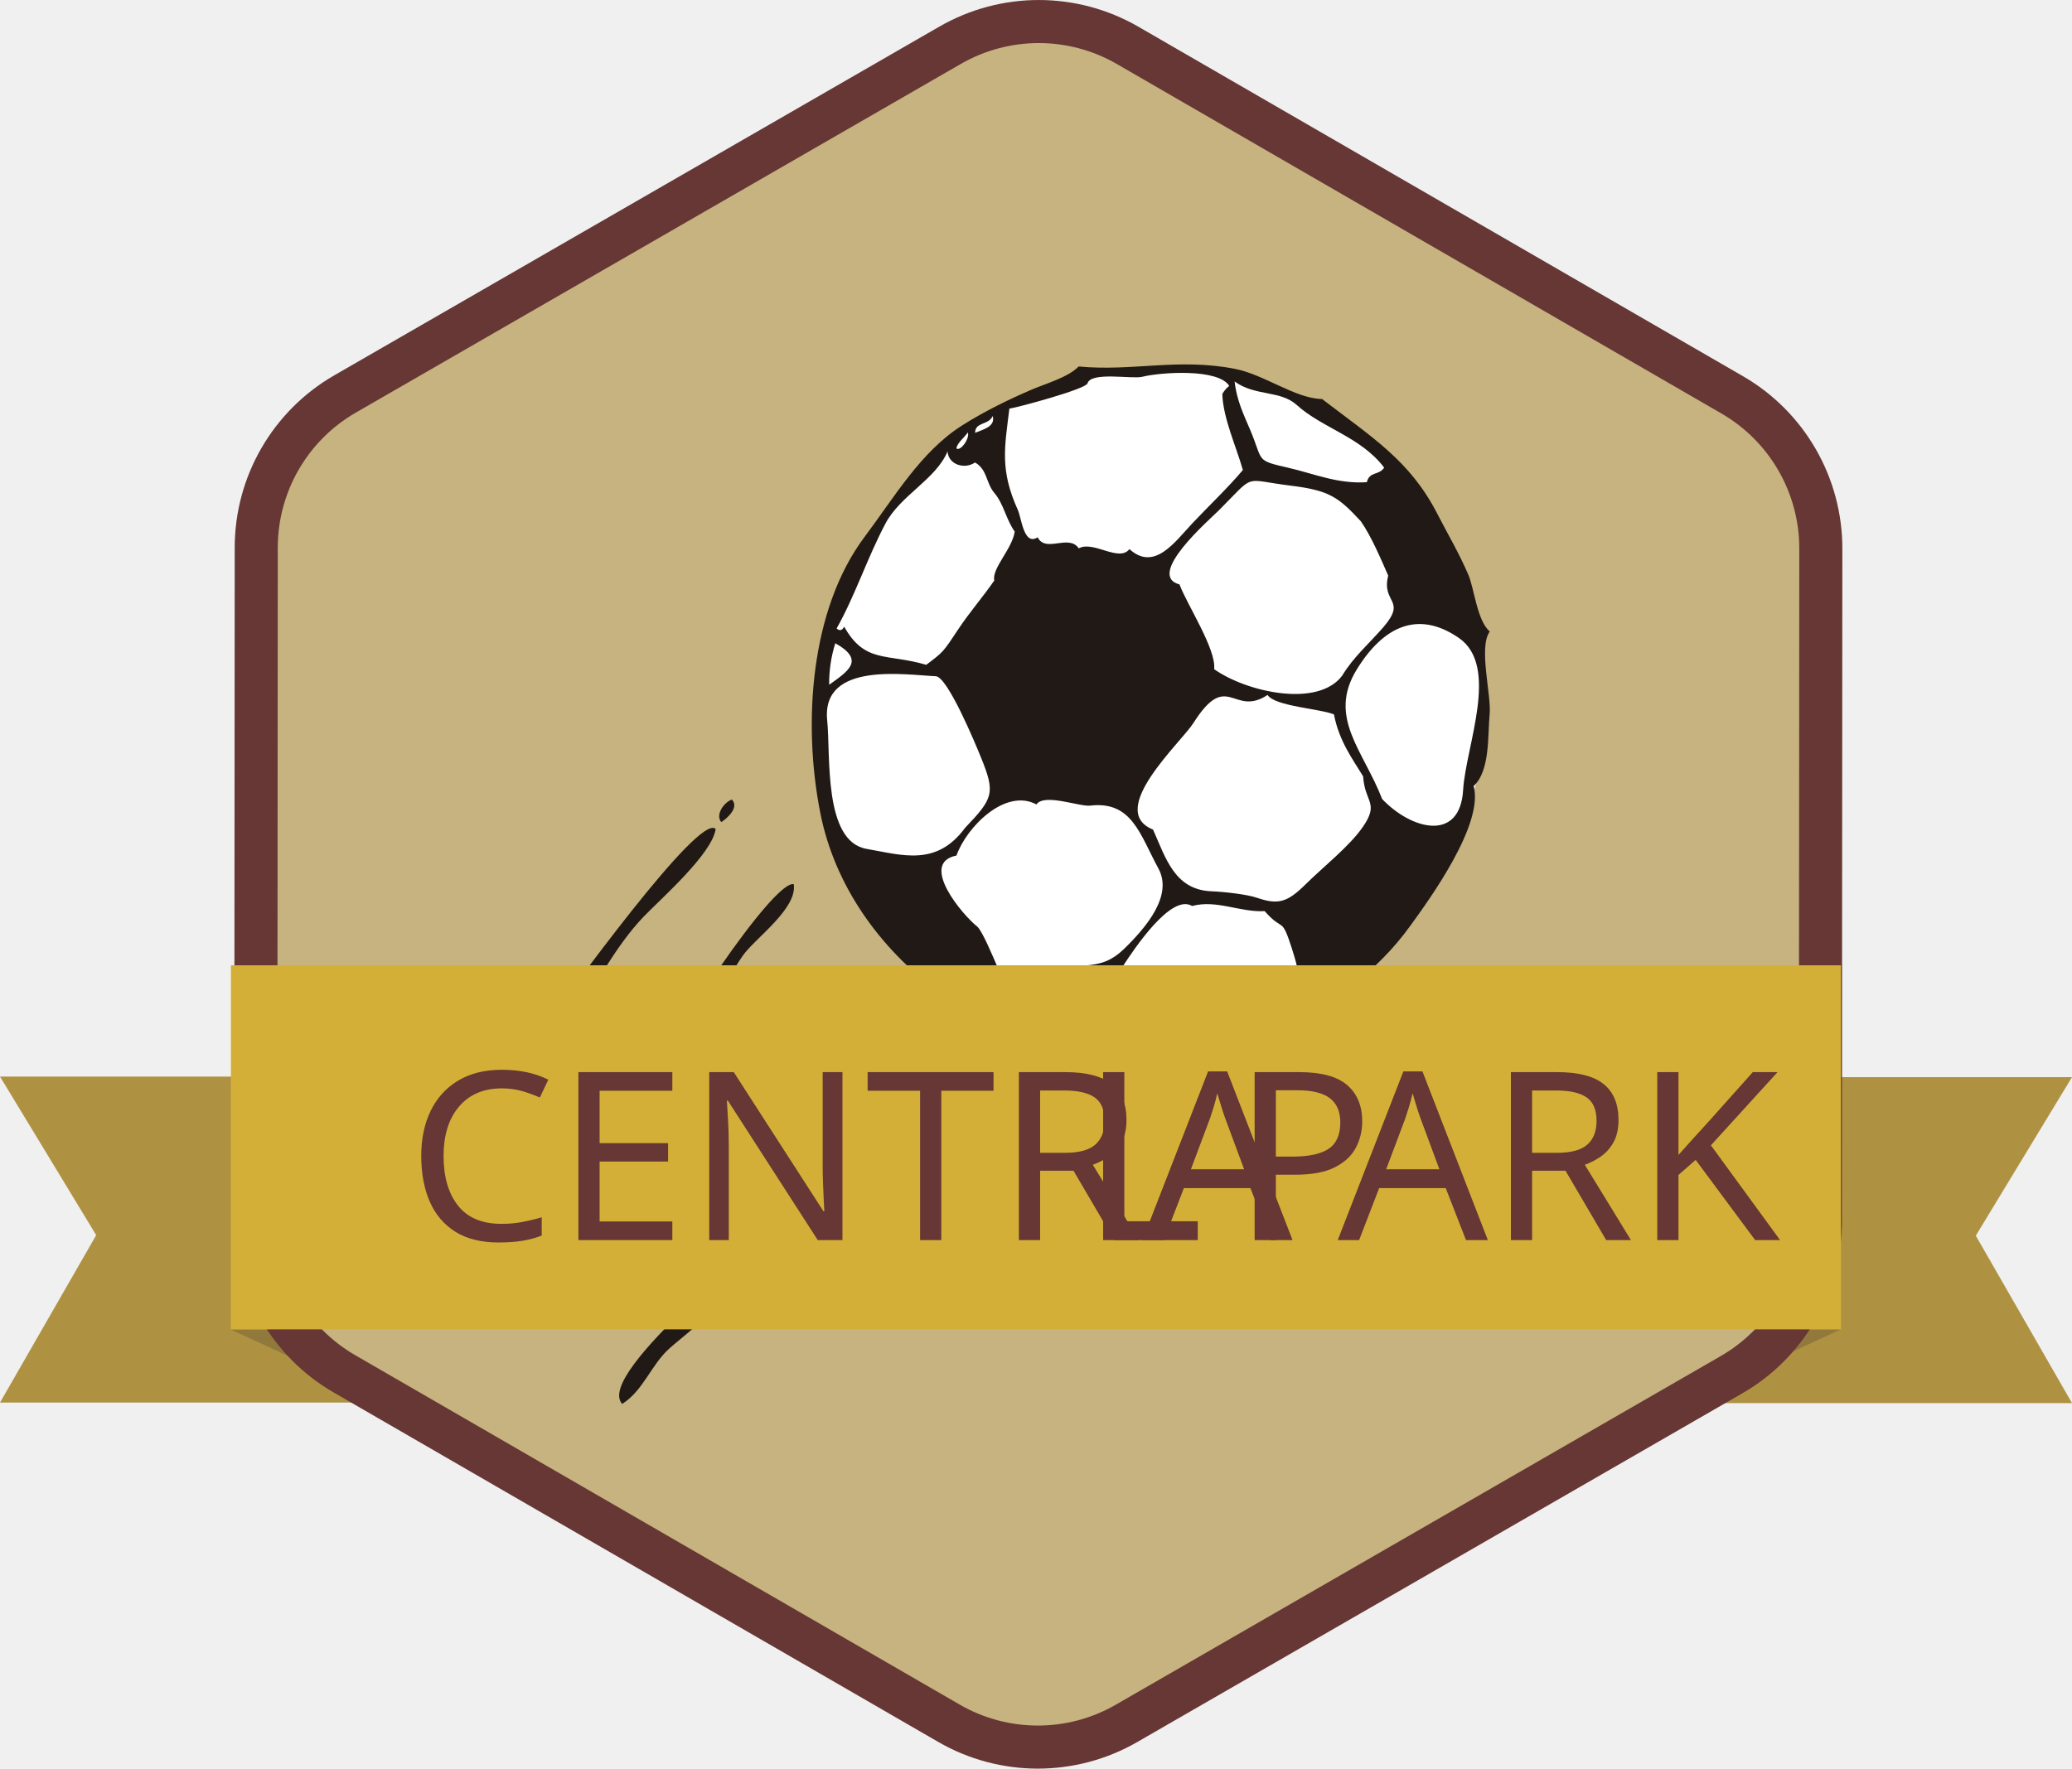
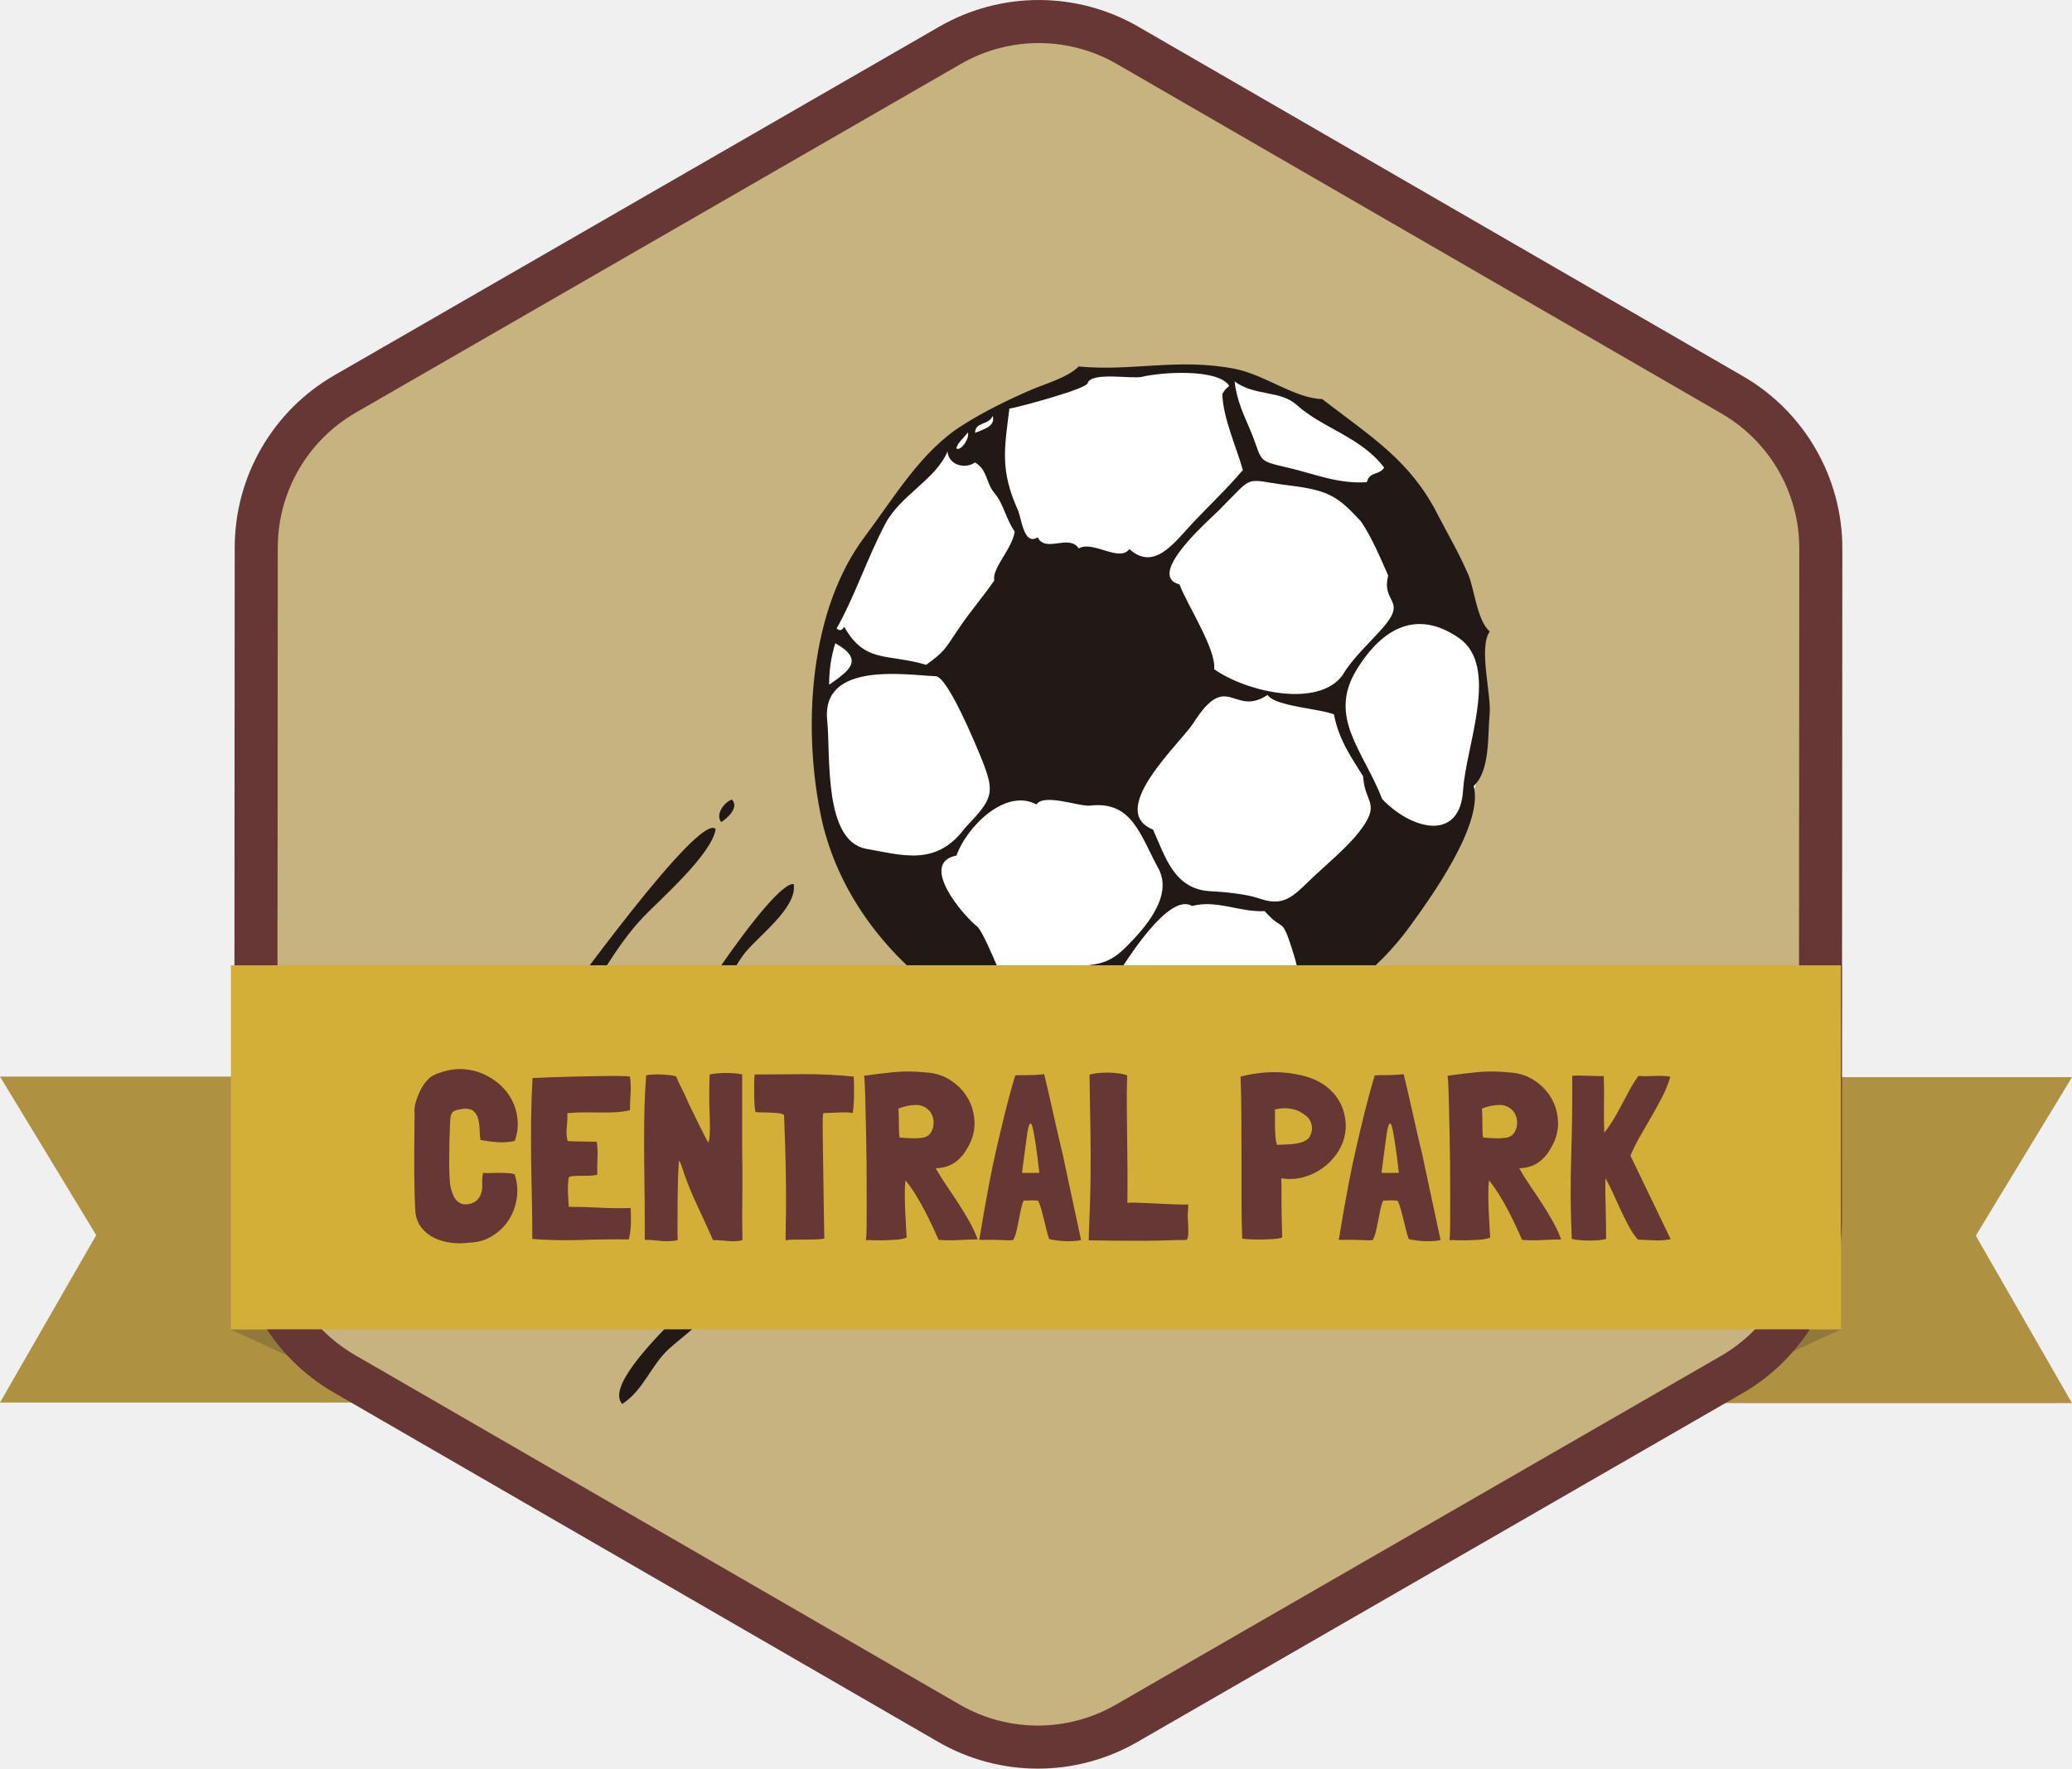
<svg xmlns="http://www.w3.org/2000/svg" id="Layer_2" data-name="Layer 2" viewBox="0 0 547.98 467.88">
  <defs>
    <style>
      .cls-1 {
        fill: #d4af37;
      }

-       .cls-1, .cls-2, .cls-3, .cls-4, .cls-5, .cls-6 {
+       .cls-1, .cls-2, .cls-3, .cls-4, .cls-5, .cls-6, .cls-7 {
        stroke-width: 0px;
-       }
- 
-       .cls-7 {
-         fill: #663734;
-         font-family: LondrinaSolid-Regular, 'Londrina Solid';
-         font-size: 62.23px;
      }

      .cls-2 {
        fill: #91793c;
      }

      .cls-3 {
        fill: #fff;
      }

      .cls-3, .cls-4 {
        fill-rule: evenodd;
      }

      .cls-4 {
        fill: #211915;
      }

-       .cls-8 {
-         letter-spacing: -.02em;
+       .cls-5 {
+         fill: #663734;
      }

-       .cls-5 {
+       .cls-6 {
        fill: #c6b37f;
      }

-       .cls-9 {
+       .cls-8 {
        fill: none;
        stroke: #663734;
        stroke-miterlimit: 10;
        stroke-width: 11.39px;
      }

-       .cls-6 {
+       .cls-7 {
        fill: #af9241;
-       }
- 
-       .cls-10 {
-         letter-spacing: -.05em;
      }
    </style>
  </defs>
-   <g id="Layer_1-2" data-name="Layer 1">
+   <g id="Layer_1_Outlined_Text" data-name="Layer 1 Outlined Text">
    <g id="CentralPark_Badge_-_Gold" data-name="CentralPark Badge - Gold">
-       <polygon class="cls-6" points="103.1 371.03 0 371.03 25.44 326.75 0 284.8 103.1 284.8 103.1 371.03" />
+       <polygon class="cls-7" points="103.1 371.03 0 371.03 25.44 326.75 0 284.8 103.1 284.8 103.1 371.03" />
      <polygon class="cls-2" points="103.02 371.15 103.02 351.73 61.07 351.73 103.02 371.15" />
-       <polygon class="cls-6" points="444.88 371.18 547.98 371.18 522.54 326.89 547.98 284.95 444.88 284.95 444.88 371.18" />
+       <polygon class="cls-7" points="444.88 371.18 547.98 371.18 522.54 326.89 547.98 284.95 444.88 284.95 444.88 371.18" />
      <polygon class="cls-2" points="444.91 371.1 444.91 351.67 486.87 351.67 444.91 371.1" />
-       <path class="cls-5" d="m250.86,456.96l-160.67-92.91c-14.59-8.44-23.57-24.01-23.56-40.86l.12-178.79c.01-16.85,9.01-32.42,23.61-40.83L251.17,10.88c14.6-8.42,32.58-8.4,47.17.03l160.67,92.9c14.59,8.44,23.57,24.01,23.56,40.86l-.13,178.79c-.01,16.85-9.01,32.42-23.61,40.83l-160.79,92.69c-14.6,8.42-32.58,8.4-47.17-.03Z" />
-       <path class="cls-9" d="m250.98,455.88l-159.89-92.45c-14.52-8.39-23.45-23.9-23.44-40.67l.12-177.92c.01-16.77,8.97-32.26,23.5-40.63L251.28,11.97c14.53-8.37,32.42-8.36,46.94.03l159.89,92.45c14.52,8.39,23.45,23.9,23.44,40.67l-.12,177.92c-.01,16.77-8.97,32.26-23.5,40.63l-160.01,92.24c-14.53,8.37-32.42,8.36-46.94-.03Z" />
+       <path class="cls-6" d="m250.86,456.96l-160.67-92.91c-14.59-8.44-23.57-24.01-23.56-40.86l.12-178.79c.01-16.85,9.01-32.42,23.61-40.83L251.17,10.88c14.6-8.42,32.58-8.4,47.17.03l160.67,92.9c14.59,8.44,23.57,24.01,23.56,40.86l-.13,178.79c-.01,16.85-9.01,32.42-23.61,40.83l-160.79,92.69c-14.6,8.42-32.58,8.4-47.17-.03Z" />
+       <path class="cls-8" d="m250.98,455.88l-159.89-92.45c-14.52-8.39-23.45-23.9-23.44-40.67l.12-177.92c.01-16.77,8.97-32.26,23.5-40.63L251.28,11.97c14.53-8.37,32.42-8.36,46.94.03l159.89,92.45c14.52,8.39,23.45,23.9,23.44,40.67l-.12,177.92c-.01,16.77-8.97,32.26-23.5,40.63l-160.01,92.24c-14.53,8.37-32.42,8.36-46.94-.03Z" />
      <g>
        <path class="cls-3" d="m392.93,188.08c0,46.91-46.33,89.94-95.21,89.94s-80.85-43.04-80.85-89.94,42.17-91.09,91.05-91.09,85.01,44.19,85.01,91.09Z" />
        <path class="cls-4" d="m209.04,319.68c-4.5,7.02-51.99,43.48-44.49,51.72,5.61-3.57,7.61-10.27,12.42-14.62,3.28-2.98,9.37-7.23,11.35-11.07,3.83-7.46,14.28-10.24,18.09-18.41,7.7-2.5,20.02-14.2,24.59-20.09,2.95-3.8,19.3-10.13,18.82-15.69-6.52-2.78-16.96,13.48-23.81,13.94-1.37,4.2-13.28,12.53-16.97,14.22Zm47.14-33.49c-.95,1.2-7.84,3.11-4.42,5.5,1.54-1.56,6.26-2.06,4.42-5.5Zm-77.03,49.51c2.01-1.46,3.1-3.63,1.06-4.49-1.28,1.42-2.7,2.82-1.06,4.49Zm4.6-3.85c1.59-1.28,2.29-2.64,1.34-4.14-1.53.19-3.53,2.59-1.34,4.14Zm4.1-52.02c2.24-3.37,15.58-17.09,13.05-21.52-7.39,6.08-22.9,26.45-24.4,35.49,2.17,2.64,10.36-12.47,11.35-13.97Zm-16.74,8.25c1.75-1.04,2.25-2.2,1.94-3.43-1.62-1.02-4,2.11-1.94,3.43Zm3.28-7.56c-1.15.98-1.13,1.96.07,2.95,1.53-.69,1.51-1.67-.07-2.95Zm35.53-46.62c-5.47-1.22-34.96,43.71-33.17,45.85,7.31-3.71,14.82-20.02,19.71-26.96,3.22-4.58,14.47-12.4,13.46-18.89Zm-59.24,36.95c6.26-9.06,11.9-20.39,19.53-28.34,4.57-4.75,18.14-16.63,19.06-23.2-4.34-4.57-39.83,44.99-44.3,50.83-4.08,5.33-36.63,37.09-31.74,42.46,14.4-17.39,24.44-22.93,37.44-41.76Zm42.88-59.34c-2.17.78-4.41,4.07-2.81,5.97,1.52-.95,4.83-3.85,2.81-5.97Zm107.21,68.19c26.11-1.05,54.85-10.93,72.05-34.57,5.46-7.5,19.62-27.07,16.92-37.19,4.43-4.1,3.67-13.56,4.22-18.94.52-5.13-3.01-17.71.03-21.93-3.42-3.03-4.06-11.38-5.71-15.15-2.62-6.01-5.38-10.6-8.17-16.03-7.22-14.05-17.2-20.15-30.46-30.33-7.13-.13-15.22-6.48-23.19-8.01-15-2.89-26.92.76-41.19-.6-2.72,2.83-8.63,4.51-12.28,6.06-6,2.56-12.66,5.8-18.56,9.55-10.9,6.92-17.89,18.96-25.78,29.48-14.36,19.14-16.39,49.27-11.72,72.94,7.58,38.64,47.76,66.18,83.82,64.72Zm40.97-28.52c3.15,9.76,2.82,13.27-8.61,16.06-12.8,3.12-23.02,5.96-35.19,5.6.18-7.46-5.33-10.6-1.04-17.14,3.05-4.66,12.83-19.4,18.37-16.03,6.5-1.73,12.7,1.72,19.19,1.36,5.12,5.82,4.31.94,7.29,10.14Zm18.74-32.5c-3.51,5.15-10.54,10.65-15.18,15.25-4.88,4.84-7.31,5.47-12.83,3.58-2.72-.93-8.75-1.6-12.11-1.73-9.79-.39-12.12-9-15.42-16.32-12.47-5.05,7.38-23,10.68-28.19,9.05-14.27,10.51-1.41,19.62-7.43,1.82,3,13.97,3.65,17.55,5.15,1.35,7.08,4.99,11.9,7.72,16.39.42,6.95,4.33,6.9-.03,13.31Zm-38.27-83.53c10.08-10.07,6.17-8.27,19.1-6.68,10.28,1.26,12.66,3.03,18.59,9.43,2.81,4.02,5.42,10.24,7.24,14.38-1.88,7.36,5.09,6.27-1.33,13.69-3.68,4.24-7.89,7.86-10.82,12.73-6.37,8.62-25.28,4.42-33.89-1.68.64-5.21-7.32-17.33-9.15-22.41-9.04-2.41,7.8-17.01,10.26-19.47Zm64.74,73.86c-.83,13.78-13.6,10.57-21.41,2.37-5.01-12.92-14.48-21.6-6.74-34.24,6.96-11.33,16.14-15.88,27.02-8.38,10.88,7.51,1.83,28.59,1.13,40.24Zm-60.44-108.1c5.52,4,12.06,2.25,16.47,6.25,6.7,6.08,16.98,8.44,23.09,16.55-1.43,2.15-3.84.9-4.59,3.85-7.6.53-14.13-2.29-20.61-3.78-9.01-2.07-6.66-1.61-10.24-10.07-1.61-3.8-3.57-7.76-4.11-12.8Zm-63.97,9.09c.78,2.89-2.48,3.57-4.65,4.5.01-3.02,3.61-1.91,4.65-4.5Zm4.42-1.9c2.42-.37,20.23-5.18,20.66-6.69.9-3.16,11.81-1.07,14.45-1.73,4.99-1.24,20.18-2.24,23.02,2.41-.75.59-1.36,1.3-1.82,2.13.15,6.31,3.76,14.14,5.43,20.12-4.09,4.85-8.7,9.16-13.33,14.07-4.68,4.98-10.08,12.83-16.67,6.85-2.76,3.56-9.53-2.33-13.4-.2-2.64-3.87-8.76,1.3-10.87-2.92-3.68,2.36-4.26-5.07-5.24-7.23-4.81-10.64-3.49-16.57-2.24-26.82Zm-11.02,6.23c.67,1.43-1.81,5.12-3,4.32.17-1.51,2.16-2.86,3-4.32Zm-21.75,24.14c3.94-7.43,13.36-11.69,16.4-19.05.28,3.63,4.62,4.77,7.27,2.93,3.3,1.85,2.87,5.44,5.13,8.07,2.43,2.83,3.12,7.08,5.37,10.2-.62,4.54-6.12,9.78-5.4,12.94-3.03,4.41-6.58,8.44-9.53,12.91-4.01,6.06-3.94,6-8.47,9.4-10.47-3.08-16.19-.3-21.7-10.09-.54,1.03-1.21,1.19-2,.48,4.98-8.87,8.07-18.61,12.93-27.79Zm-13.28,31.69c7.99,4.49,3.41,7.38-1.62,10.99-.04-3.75.5-7.41,1.62-10.99Zm-2.14,20.43c-1.62-15.79,21.07-11.99,28.71-11.7,3.14.12,10.55,18.01,11.96,21.49,3.82,9.42,3.31,10.75-4.21,18.63-7.61,10.32-16.63,7.18-26.02,5.56-11.53-1.97-9.5-24.84-10.44-33.98Zm46.89,67.78c1.86.57,10.24,1.01,11.94.25.59-1.16.36-2.16-.71-3.01-2.96,2.31-8.78-.92-13.11.15-1-2.27-3.9-9.32-5.29-10.61-3.8-2.96-15.61-16.83-5.54-18.82,2.71-7.59,12.94-17.93,21.16-13.52,2.04-3.02,11.36.64,14.21.31,11.06-1.29,13.16,7.66,18.05,16.65,3.87,7.13-3.17,15.51-9.15,21.31-6.34,6.12-10.51,2.87-18.19,6.36-.75,6.1,13.5-1.88,13.29,5.1-.11,3.7,5.86,8.92,2.57,11.68-.54-.58-1.15-1.07-1.83-1.47-6.07,1.73-24.65-2.63-28.42-8.07-6.6,2.23-3.43-7.67,1.03-6.3Z" />
      </g>
      <rect class="cls-1" x="61.07" y="255.36" width="425.8" height="96.31" />
-       <text class="cls-7" transform="translate(107.61 328.06)">
-         <tspan x="0" y="0">CENTRA</tspan>
-         <tspan class="cls-8" x="178.1" y="0">L</tspan>
-         <tspan x="205.73" y="0"> </tspan>
-         <tspan class="cls-10" x="218.17" y="0">P</tspan>
-         <tspan x="246.18" y="0">ARK</tspan>
-       </text>
+       <g>
+         <path class="cls-5" d="m119.62,294.33c-.08.08-.16.22-.22.4-.06.19-.12.32-.16.4-.08.12-.16.85-.22,2.18-.06,1.33-.11,2.9-.16,4.73-.04,1.83-.06,3.72-.06,5.69s.06,3.68.19,5.13c.12,1.2.45,2.38.96,3.52.52,1.14,1.38,1.88,2.58,2.21.91.08,1.77-.05,2.58-.4s1.42-.94,1.84-1.77c.46-.95.65-1.96.59-3.02-.06-1.06,0-2.1.22-3.14.58.08,1.23.1,1.96.06.72-.04,1.46-.06,2.21-.06s1.48.02,2.21.06c.73.04,1.38.15,1.96.31.71,2.16.89,4.3.56,6.44-.33,2.14-1.06,4.06-2.18,5.76-1.12,1.7-2.58,3.1-4.39,4.2-1.8,1.1-3.85,1.67-6.13,1.71-1.49.21-3.03.22-4.6.03-1.58-.19-3.05-.6-4.42-1.25s-2.52-1.54-3.45-2.71c-.93-1.16-1.48-2.61-1.65-4.36-.08-1.49-.15-3.05-.19-4.67-.04-1.62-.07-3.43-.09-5.45-.02-2.01-.02-4.29,0-6.85.02-2.55.05-5.51.09-8.87-.08-.71-.05-1.42.09-2.15.15-.73.34-1.4.59-2.02.37-1.08.84-2.07,1.4-2.99.56-.91,1.23-1.72,2.02-2.43.46-.33.95-.61,1.49-.84.54-.23,1.1-.42,1.68-.59,1.91-.62,3.8-.87,5.66-.75,1.87.12,3.62.55,5.26,1.28,1.64.73,3.12,1.69,4.45,2.89,1.33,1.2,2.38,2.58,3.17,4.14.79,1.56,1.26,3.25,1.43,5.07.17,1.83-.08,3.69-.75,5.6-1.54.33-3.04.45-4.51.34-1.47-.1-3-.3-4.57-.59-.12-.79-.2-1.68-.22-2.68-.02-1-.13-1.92-.34-2.77-.21-.85-.59-1.54-1.15-2.08-.56-.54-1.44-.79-2.64-.75-.54.08-1.11.19-1.71.31-.6.12-1.07.35-1.4.68Z" />
+         <path class="cls-5" d="m166.79,319.6v.12c.08,1.33.1,2.71.06,4.14-.04,1.43-.23,2.77-.56,4.01-4.23-.04-8.54.01-12.91.16s-8.58.05-12.6-.28c0-3.61-.04-7.19-.12-10.73-.08-3.55-.15-7.08-.19-10.61-.04-3.53-.04-7.05,0-10.58.04-3.53.17-7.07.37-10.64,1.62-.08,3.37-.16,5.26-.22,1.89-.06,3.79-.11,5.69-.16,1.91-.04,3.75-.08,5.54-.12,1.78-.04,3.36-.06,4.73-.06s2.47.02,3.3.06c.83.04,1.25.08,1.25.12.21,1.45.26,2.92.16,4.42-.1,1.49-.16,2.97-.16,4.42v.06c-1.33.29-2.67.47-4.01.53-1.35.06-2.71.08-4.08.06-1.37-.02-2.74-.03-4.11-.03s-2.74.06-4.11.19h-.19l-.06.06c.04,1.2-.01,2.44-.16,3.7-.15,1.27-.07,2.46.22,3.58l.06.06c1.24.08,2.51.12,3.8.12s2.57.02,3.86.06v.06c.21,1.41.27,2.82.19,4.23-.08,1.41-.1,2.88-.06,4.42-.62.17-1.33.26-2.12.28-.79.02-1.55.03-2.27.03s-1.38.02-1.96.06c-.58.04-.97.15-1.18.31-.21,1.2-.28,2.55-.22,4.04.06,1.49.13,2.74.22,3.73l.06.06c2.74,0,5.43.07,8.09.22,2.66.15,5.39.18,8.21.09Z" />
+         <path class="cls-5" d="m194.3,328.37c-.83,0-1.78-.05-2.86-.16s-2.03-.16-2.86-.16c-1.37-3.07-2.73-6.05-4.08-8.93-1.35-2.88-2.5-5.65-3.45-8.31l-.62-1.87c-.17-.46-.32-.88-.47-1.28s-.26-.59-.34-.59c-.04,0-.09.5-.16,1.49-.06,1-.12,2.26-.16,3.8-.04,1.54-.07,3.24-.09,5.1-.02,1.87-.03,3.67-.03,5.41v2.77c0,.89.02,1.69.06,2.4-.46.12-.91.21-1.37.25-.46.04-.91.06-1.37.06-1,0-2-.06-3.02-.19-1.02-.12-2-.19-2.96-.19v-4.36c0-3.94-.03-7.7-.09-11.26-.06-3.57-.09-7.3-.09-11.2,0-2.86.04-5.69.12-8.5.08-2.8.23-5.53.44-8.18.41-.08.86-.15,1.34-.19.48-.04.96-.06,1.46-.06.25,0,.66.01,1.25.03.58.02,1.16.06,1.74.12.58.06,1.09.14,1.52.22.44.08.65.17.65.25.29.75.56,1.37.81,1.87s.49.98.71,1.43c.23.46.48.96.75,1.53.27.56.59,1.28.96,2.15.08.21.27.6.56,1.18s.62,1.25,1,2.02.77,1.58,1.18,2.43c.41.85.8,1.62,1.15,2.3.35.68.65,1.27.9,1.74.25.48.39.72.44.72.12-.08.23-.5.31-1.25.08-.75.12-1.47.12-2.18,0-1.66-.03-3.21-.09-4.64-.06-1.43-.09-2.89-.09-4.39,0-.87,0-1.75.03-2.64.02-.89.05-1.86.09-2.89,1.41-.25,2.9-.37,4.48-.37s2.9.12,4.11.37v20.04c.04,1.74.06,3.51.06,5.29v5.35c0,1.2,0,2.37-.03,3.49-.02,1.12-.03,2.26-.03,3.42,0,.83,0,1.66.03,2.49.02.83.03,1.66.03,2.49v1.24c-.08.04-.27.1-.56.19-.29.08-.79.12-1.49.12Z" />
+         <path class="cls-5" d="m225.78,284.81c.08,1.37.11,2.95.09,4.73-.02,1.78-.13,3.42-.34,4.92-.79-.17-1.76-.23-2.92-.19-1.16.04-2.72.1-4.67.19h-.19s-.01.07-.03.09-.03.05-.03.09c-.04.21-.07.53-.09.96-.02.44-.03,1.12-.03,2.05s0,2.16.03,3.67c.02,1.51.05,3.46.09,5.85.04,2.39.08,5.25.12,8.59.04,3.34.1,7.27.19,11.79v.12c-.75.12-1.57.2-2.46.22-.89.02-1.78.03-2.68.03h-2.64c-.87,0-1.68.06-2.43.19-.04-.17-.04-.91,0-2.24.04-1.33.07-3.31.09-5.94.02-2.63,0-6-.06-10.11-.06-4.11-.22-9.06-.47-14.87l-.06-.06c-.5-.25-1.12-.41-1.87-.47-.75-.06-1.49-.1-2.24-.12-.75-.02-1.43-.03-2.05-.03s-1.06-.04-1.31-.12c-.08-.17-.16-.58-.22-1.25-.06-.66-.1-1.46-.12-2.4-.02-.93-.03-1.94-.03-3.02s.04-2.12.12-3.11c0-.04-.01-.06-.03-.06s-.03-.02-.03-.06c4.23-.04,8.6-.07,13.1-.09,4.5-.02,8.89.2,13.16.65Z" />
+         <path class="cls-5" d="m258.58,327.88h.06c-1.45,0-3.07.05-4.85.16-1.78.1-3.61.09-5.48-.03h-.06c-.42-.95-.93-2.09-1.56-3.42s-1.31-2.72-2.05-4.17c-.75-1.45-1.56-2.88-2.43-4.29-.87-1.41-1.74-2.65-2.61-3.73l-.12-.19c-.12.95-.19,2.13-.19,3.52s.03,2.82.09,4.29c.06,1.47.13,2.87.22,4.2.08,1.33.14,2.39.19,3.17-.71.29-1.63.48-2.77.56-1.14.08-2.27.13-3.39.16-1.12.02-2.13,0-3.02-.03-.89-.04-1.44-.04-1.65,0,.08,0,.14-.57.19-1.71.04-1.14.06-2.65.06-4.51v-6.44c0-2.43-.01-4.94-.03-7.53-.02-2.59-.06-5.17-.12-7.72-.06-2.55-.12-4.89-.16-7.03-.04-2.14-.09-3.96-.16-5.48-.06-1.51-.14-2.54-.22-3.08,2.32-.33,4.87-.64,7.65-.93,2.78-.29,5.68-.27,8.71.06,2.45.12,4.65.83,6.6,2.12,1.95,1.29,3.46,2.88,4.54,4.79s1.65,4.01,1.71,6.32c.06,2.3-.55,4.53-1.84,6.69-.79,1.49-1.84,2.74-3.14,3.73-1.31,1-2.96,1.56-4.95,1.68h-.31v.06c.87,1.54,1.83,3.06,2.86,4.57,1.04,1.51,2.05,3.04,3.05,4.57,1,1.54,1.95,3.1,2.86,4.7.91,1.6,1.68,3.25,2.3,4.95Zm-20.97-34.6c.04.54.07,1.15.09,1.84.02.68.03,1.38.03,2.08s0,1.39.03,2.05c.02.66.07,1.22.16,1.68h.06c.95.08,1.99.15,3.11.19,1.12.04,2.18-.02,3.17-.19.79-.17,1.4-.57,1.84-1.21.44-.64.69-1.35.78-2.12s0-1.54-.25-2.3-.66-1.38-1.24-1.84c-.91-.83-2.08-1.21-3.49-1.15s-2.84.38-4.29.96Z" />
+         <path class="cls-5" d="m281.23,306.22l4.67,21.78v.06c-1.24.25-2.61.34-4.11.28-1.49-.06-2.9-.24-4.23-.53h-.06c-.25-.66-.49-1.45-.71-2.36-.23-.91-.46-1.85-.68-2.8-.23-.95-.47-1.87-.72-2.74s-.52-1.62-.81-2.24c-.54-.08-.95-.12-1.24-.12h-.78c-.23,0-.48.01-.75.03-.27.02-.63.03-1.09.03-.29.66-.53,1.44-.72,2.33-.19.89-.37,1.83-.56,2.8s-.38,1.92-.59,2.83c-.21.91-.5,1.72-.87,2.43-.04,0-.07.01-.09.03s-.05.03-.09.03c-.33.08-1.16.08-2.49,0-1.33-.08-3.4-.1-6.22-.06-.04,0-.08-.02-.12-.06.08-.29.23-1.1.44-2.43.21-1.33.5-3.05.87-5.17.37-2.12.82-4.55,1.34-7.31.52-2.76,1.13-5.69,1.84-8.81.71-3.11,1.47-6.35,2.3-9.71.83-3.36,1.74-6.7,2.74-10.02.29-.04.6-.06.93-.06h1.31c.54,0,1.23,0,2.08-.03.85-.02,1.96-.09,3.33-.22.12.54.32,1.36.59,2.46.27,1.1.56,2.34.87,3.73s.64,2.87,1,4.45c.35,1.58.69,3.09,1.03,4.54.33,1.45.64,2.78.93,3.98.29,1.2.52,2.16.68,2.86Zm-6.35,4.04c-.42-3.57-.78-6.35-1.09-8.34-.31-1.99-.58-3.34-.81-4.04-.23-.71-.46-.86-.68-.47-.23.4-.44,1.19-.62,2.4s-.39,2.72-.62,4.54c-.23,1.83-.49,3.8-.78,5.91.71.04,1.45.05,2.24.03.79-.02,1.58-.03,2.36-.03Z" />
+         <path class="cls-5" d="m314.15,322.4c.08,1.49.12,2.62.12,3.39s-.05,1.33-.16,1.68c-.1.35-.28.54-.53.56-.25.02-.6.03-1.06.03-.46-.04-1.05-.04-1.77,0-.73.04-1.95.08-3.67.12-1.72.04-4.09.06-7.09.06s-7.02-.04-12.04-.12v-1.12c.12-3.11.23-5.92.31-8.43.08-2.51.13-4.85.16-7.03.02-2.18.03-4.28.03-6.32s-.02-4.11-.06-6.22c-.04-2.12-.08-4.37-.12-6.75-.04-2.38-.08-5.03-.12-7.93.41-.17,1.06-.3,1.93-.41.87-.1,1.8-.16,2.8-.16s1.97.06,2.92.19c.95.12,1.72.31,2.3.56-.08,2.7-.12,5.47-.09,8.31.02,2.84.05,5.69.09,8.56.04,2.86.07,5.71.09,8.56s0,5.59-.03,8.25v.06c.29-.08.84-.11,1.65-.09.81.02,1.75.05,2.83.09,1.08.04,2.23.09,3.45.16s2.39.12,3.49.16c1.1.04,2.07.07,2.92.09.85.02,1.44.01,1.77-.03,0,.46-.02.91-.06,1.37-.04.42-.07.84-.09,1.28-.02.44-.01.82.03,1.15Z" />
+         <path class="cls-5" d="m355.9,297.51v.9c0,.27-.02.53-.06.78-.25,1.99-.9,3.82-1.96,5.48-1.06,1.66-2.38,3.07-3.95,4.23-1.58,1.16-3.32,2-5.23,2.52-1.91.52-3.86.61-5.85.28.04.58.06,1.15.06,1.71v2.43c0,1.06,0,2.48.03,4.26.02,1.79.07,4.19.16,7.22v.06s-.07.01-.09.03-.05.03-.09.03c-.58.17-1.32.28-2.21.34-.89.06-1.83.1-2.8.12-.98.02-1.94.01-2.89-.03-.96-.04-1.78-.1-2.49-.19-.12-3.03-.19-6.32-.19-9.86v-10.92c0-3.73-.01-7.49-.03-11.26-.02-3.77-.09-7.38-.22-10.83,1.7-.46,3.56-.79,5.57-1,2.01-.21,4.02-.23,6.04-.06,2.01.17,3.97.53,5.88,1.09,1.91.56,3.6,1.39,5.07,2.49,1.47,1.1,2.69,2.48,3.64,4.14.95,1.66,1.49,3.67,1.62,6.04Zm-10.89-2.61c-1.04-.83-2.24-1.36-3.61-1.59-1.37-.23-2.72-.18-4.04.16-.08,0-.15.02-.19.06.04.75.05,1.54.03,2.36-.02.83-.02,1.66,0,2.49.02.83.06,1.63.12,2.4.06.77.2,1.46.4,2.08h.19c.66-.04,1.37-.07,2.12-.09.75-.02,1.48-.07,2.21-.16.73-.08,1.43-.24,2.12-.47.68-.23,1.28-.59,1.77-1.09.33-.46.57-.97.72-1.56.15-.58.17-1.16.06-1.74-.1-.58-.31-1.12-.62-1.62-.31-.5-.74-.91-1.28-1.24Z" />
+         <path class="cls-5" d="m376.31,306.22l4.67,21.78v.06c-1.24.25-2.61.34-4.11.28-1.49-.06-2.9-.24-4.23-.53h-.06c-.25-.66-.49-1.45-.71-2.36-.23-.91-.46-1.85-.68-2.8-.23-.95-.47-1.87-.72-2.74s-.52-1.62-.81-2.24c-.54-.08-.95-.12-1.24-.12h-.78c-.23,0-.48.01-.75.03-.27.02-.63.03-1.09.03-.29.66-.53,1.44-.72,2.33-.19.89-.37,1.83-.56,2.8s-.38,1.92-.59,2.83c-.21.91-.5,1.72-.87,2.43-.04,0-.07.01-.09.03s-.05.03-.09.03c-.33.08-1.16.08-2.49,0-1.33-.08-3.4-.1-6.22-.06-.04,0-.08-.02-.12-.06.08-.29.23-1.1.44-2.43.21-1.33.5-3.05.87-5.17.37-2.12.82-4.55,1.34-7.31.52-2.76,1.13-5.69,1.84-8.81.71-3.11,1.47-6.35,2.3-9.71.83-3.36,1.74-6.7,2.74-10.02.29-.04.6-.06.93-.06h1.31c.54,0,1.23,0,2.08-.03.85-.02,1.96-.09,3.33-.22.12.54.32,1.36.59,2.46.27,1.1.56,2.34.87,3.73s.64,2.87,1,4.45c.35,1.58.69,3.09,1.03,4.54.33,1.45.64,2.78.93,3.98.29,1.2.52,2.16.68,2.86Zm-6.35,4.04c-.42-3.57-.78-6.35-1.09-8.34-.31-1.99-.58-3.34-.81-4.04-.23-.71-.46-.86-.68-.47-.23.4-.44,1.19-.62,2.4s-.39,2.72-.62,4.54c-.23,1.83-.49,3.8-.78,5.91.71.04,1.45.05,2.24.03.79-.02,1.58-.03,2.36-.03Z" />
+         <path class="cls-5" d="m412.9,327.88h.06c-1.45,0-3.07.05-4.85.16-1.78.1-3.61.09-5.48-.03h-.06c-.42-.95-.93-2.09-1.56-3.42s-1.31-2.72-2.05-4.17c-.75-1.45-1.56-2.88-2.43-4.29-.87-1.41-1.74-2.65-2.61-3.73l-.12-.19c-.12.95-.19,2.13-.19,3.52s.03,2.82.09,4.29c.06,1.47.13,2.87.22,4.2.08,1.33.14,2.39.19,3.17-.71.29-1.63.48-2.77.56-1.14.08-2.27.13-3.39.16-1.12.02-2.13,0-3.02-.03-.89-.04-1.44-.04-1.65,0,.08,0,.14-.57.19-1.71.04-1.14.06-2.65.06-4.51v-6.44c0-2.43-.01-4.94-.03-7.53-.02-2.59-.06-5.17-.12-7.72-.06-2.55-.12-4.89-.16-7.03-.04-2.14-.09-3.96-.16-5.48-.06-1.51-.14-2.54-.22-3.08,2.32-.33,4.87-.64,7.65-.93,2.78-.29,5.68-.27,8.71.06,2.45.12,4.65.83,6.6,2.12,1.95,1.29,3.46,2.88,4.54,4.79s1.65,4.01,1.71,6.32c.06,2.3-.55,4.53-1.84,6.69-.79,1.49-1.84,2.74-3.14,3.73-1.31,1-2.96,1.56-4.95,1.68h-.31v.06c.87,1.54,1.83,3.06,2.86,4.57,1.04,1.51,2.05,3.04,3.05,4.57,1,1.54,1.95,3.1,2.86,4.7.91,1.6,1.68,3.25,2.3,4.95Zm-20.97-34.6c.04.54.07,1.15.09,1.84.02.68.03,1.38.03,2.08s0,1.39.03,2.05c.02.66.07,1.22.16,1.68h.06c.95.08,1.99.15,3.11.19,1.12.04,2.18-.02,3.17-.19.79-.17,1.4-.57,1.84-1.21.44-.64.69-1.35.78-2.12s0-1.54-.25-2.3-.66-1.38-1.24-1.84c-.91-.83-2.08-1.21-3.49-1.15s-2.84.38-4.29.96Z" />
+         <path class="cls-5" d="m431.2,305.72l10.64,22.09c-1.33.29-2.77.39-4.33.31-1.56-.08-3-.15-4.33-.19-.87-1-1.68-2.19-2.43-3.58-.75-1.39-1.46-2.83-2.15-4.32-.68-1.49-1.36-2.97-2.02-4.42-.66-1.45-1.33-2.76-1.99-3.92-.04,1.2-.05,2.5-.03,3.89.02,1.39.05,2.79.09,4.2.04,1.41.07,2.8.09,4.17.02,1.37.03,2.64.03,3.8-.58.17-1.27.28-2.05.34-.79.06-1.62.09-2.49.09s-1.71-.04-2.52-.12-1.48-.19-2.02-.31c-.33-7.13-.38-14.3-.16-21.5.23-7.2.32-14.43.28-21.69,1.37-.04,2.77-.03,4.2.03,1.43.06,2.81.09,4.14.09.08,2.36.1,4.85.06,7.47-.04,2.61-.02,5.1.06,7.47,0,.04.03,0,.09-.09.06-.1.13-.2.22-.28.87-1.12,1.66-2.28,2.37-3.48.71-1.2,1.38-2.43,2.02-3.67.64-1.24,1.31-2.49,1.99-3.73.68-1.25,1.46-2.49,2.33-3.73,1.33.08,2.74.08,4.23,0,1.49-.08,2.9-.02,4.23.19-.5,1.74-1.19,3.49-2.08,5.23-.89,1.74-1.85,3.49-2.86,5.23s-2.02,3.48-3.02,5.23c-1,1.74-1.87,3.48-2.61,5.23Z" />
+       </g>
    </g>
  </g>
</svg>
